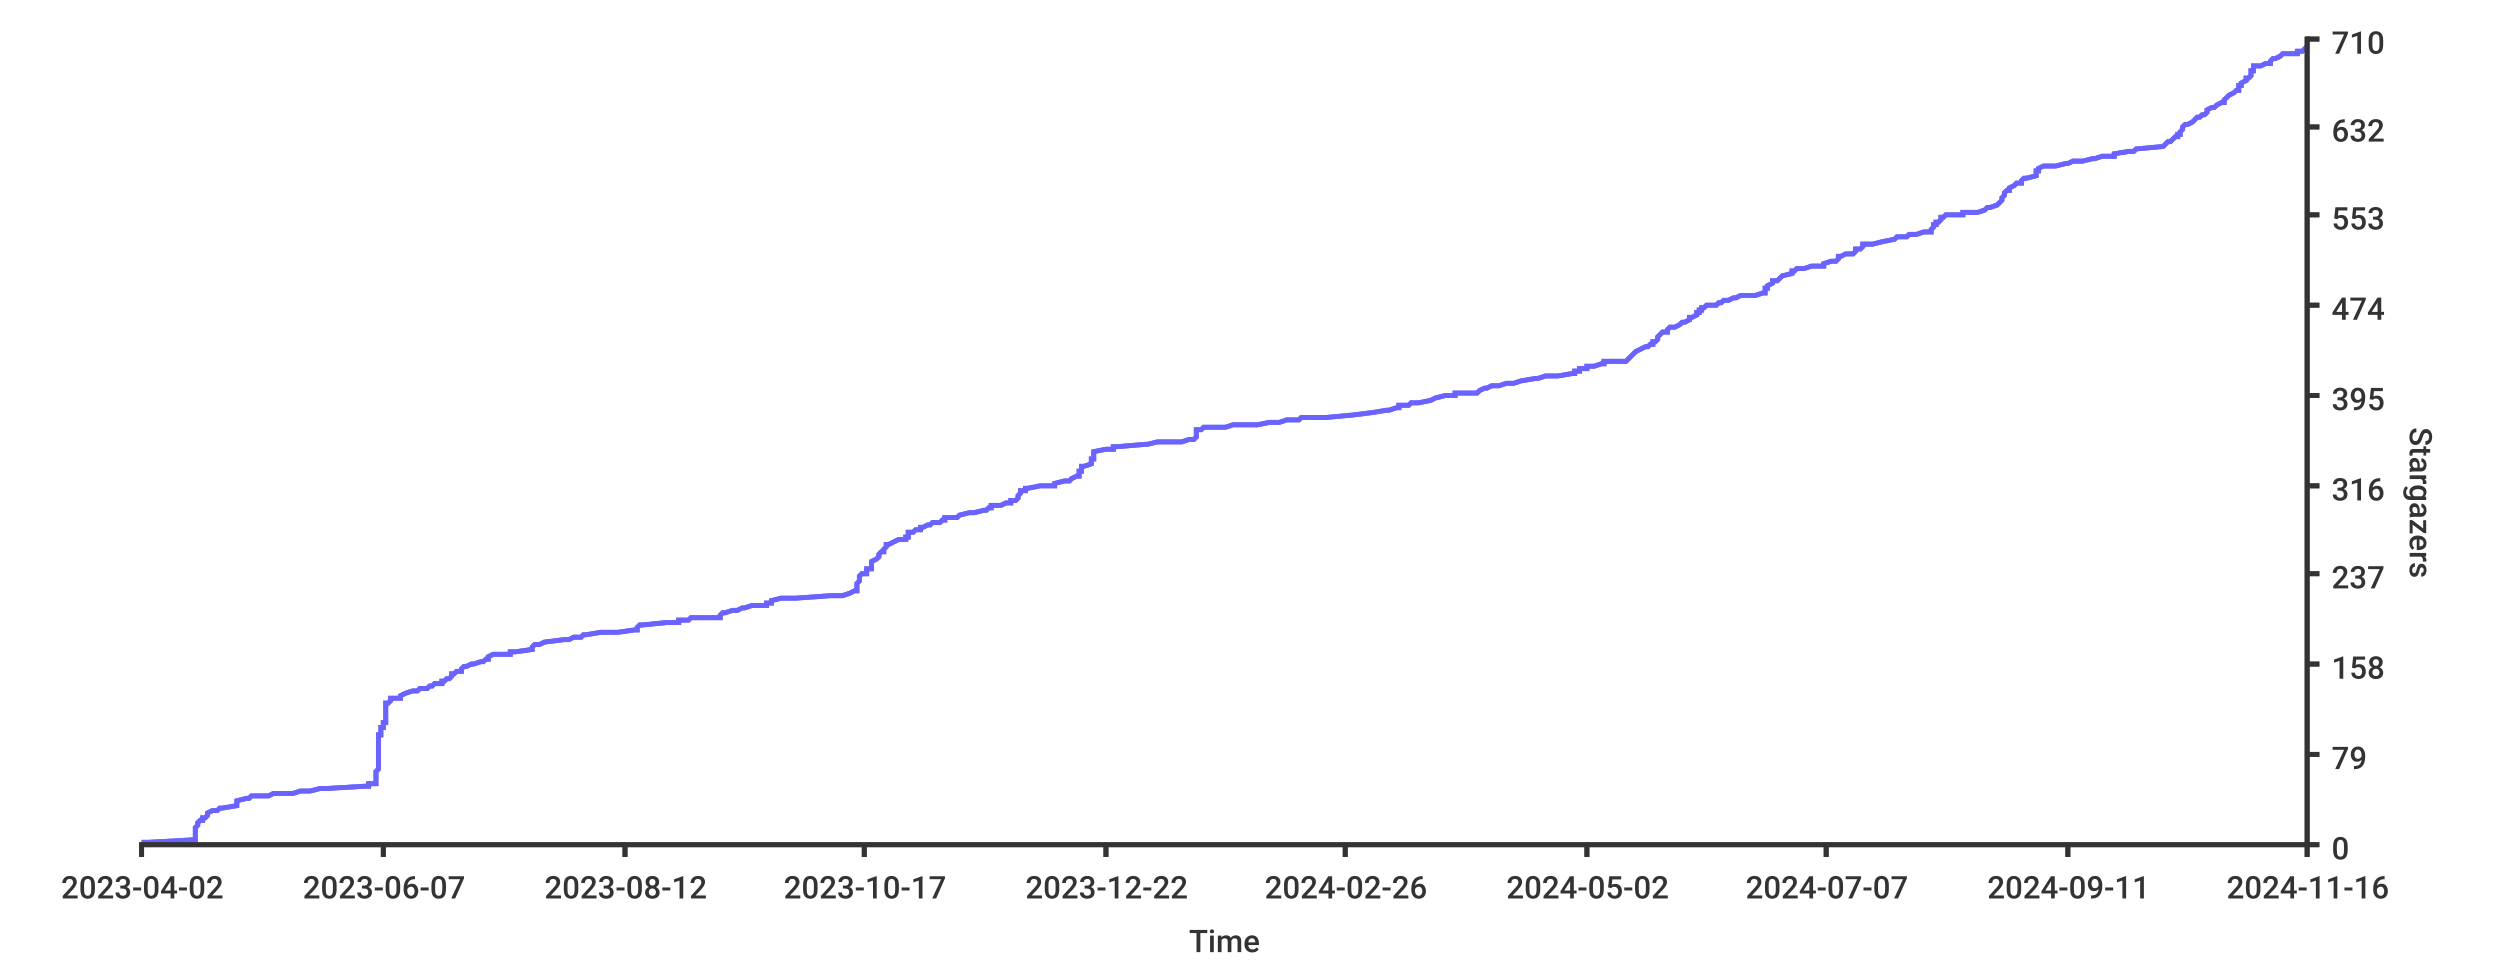
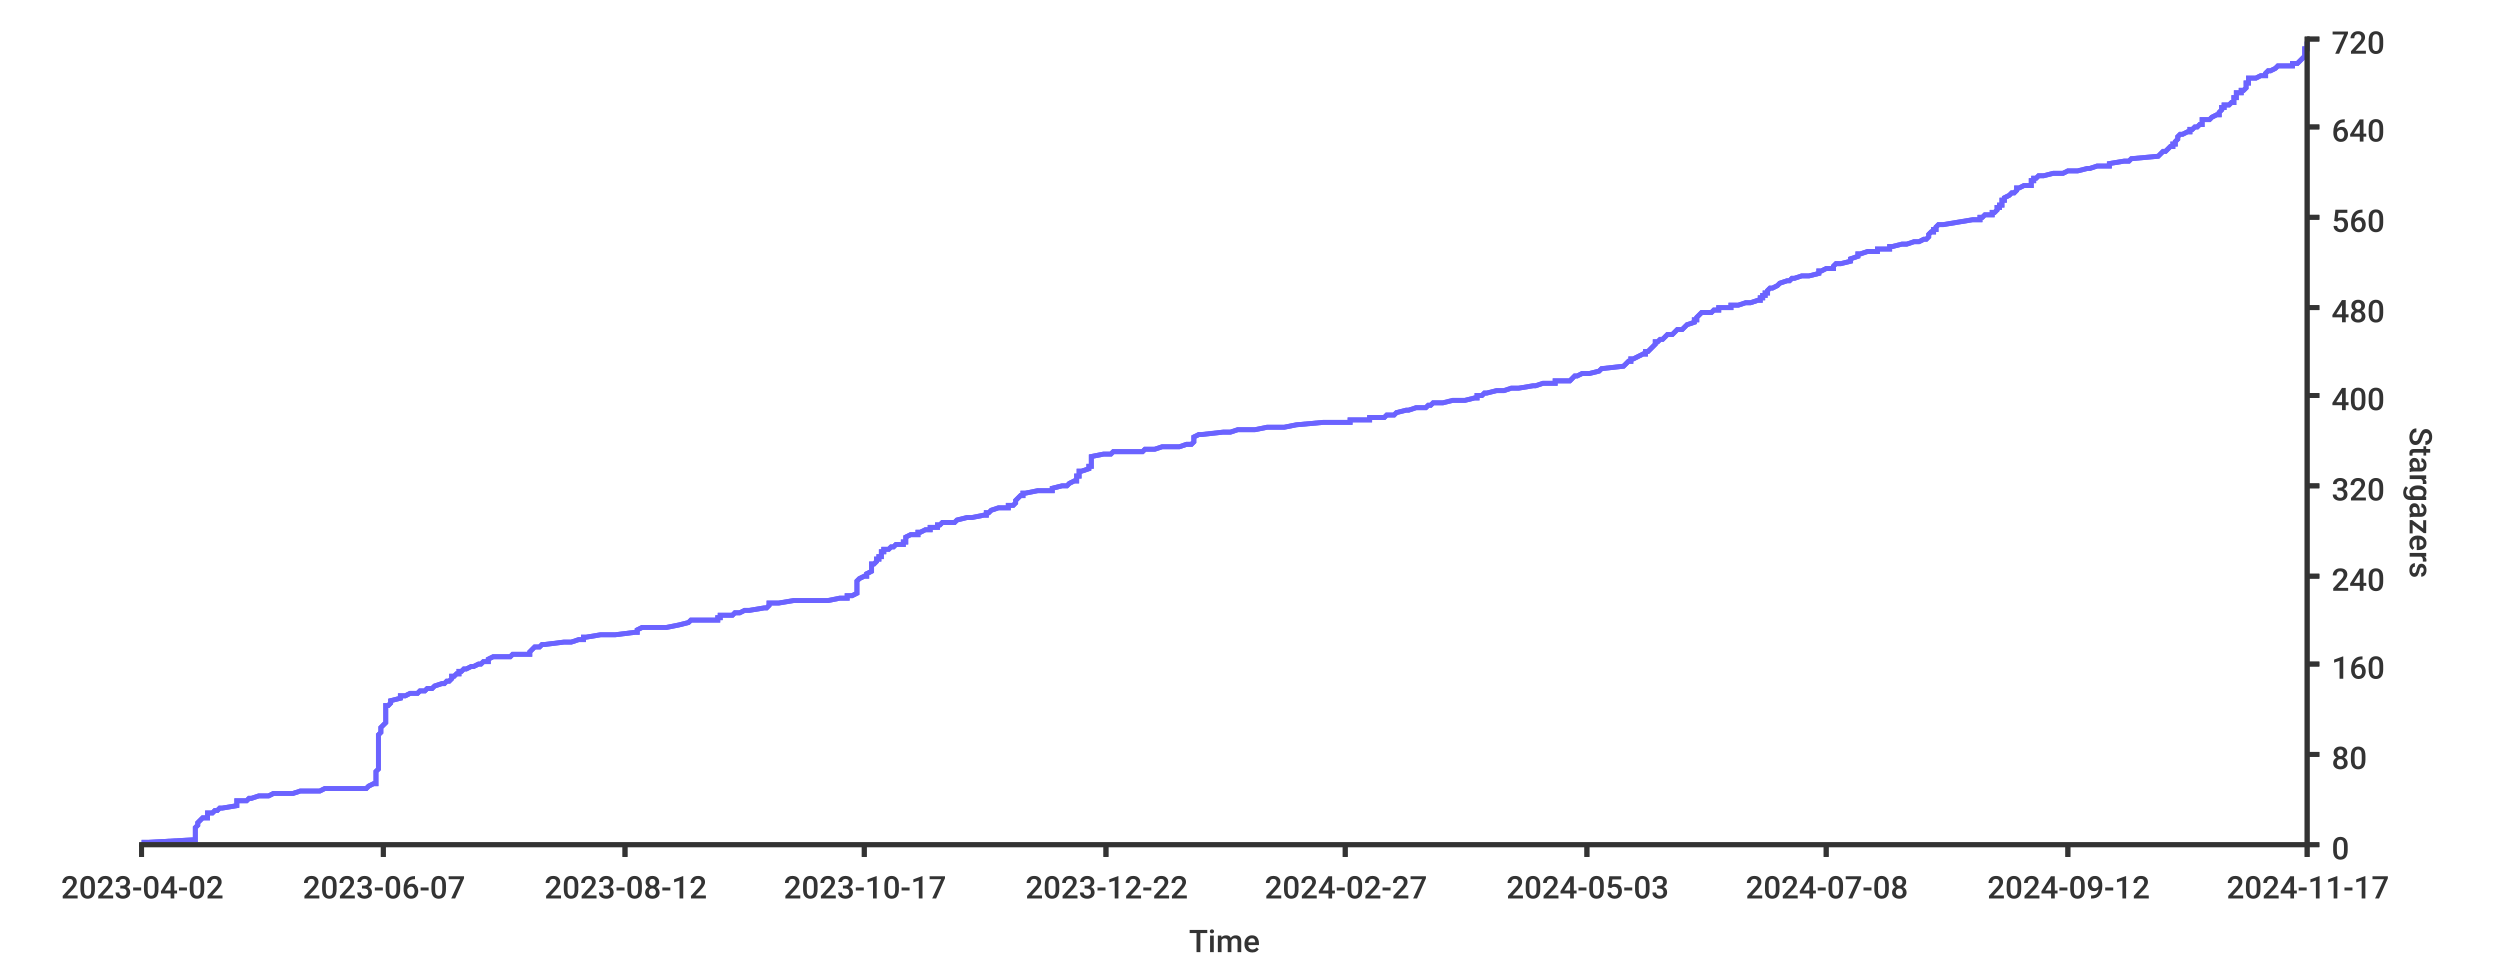
<svg xmlns="http://www.w3.org/2000/svg" width="1024px" height="400px">
  <style type="text/css">
path { fill: none; stroke: rgb(51,51,51); }
path.series { stroke: #6b63ff; }
rect.background { fill: rgb(255,255,255); stroke: none; }

text {
	stroke-width: 0;
	stroke: none;
	fill: rgba(51,51,51,1.0);
	font-size: 12.8px;
	font-family: 'Roboto Medium', sans-serif;
}
</style>
  <rect x="0" y="0" width="1024px" height="400px" class="background" rx="8" />
-   <rect x="0" y="0" width="1024px" height="400px" class="background" rx="8" />
-   <path stroke-width="2" class="series" d="M 58 345 L 61 345 L 79 344 L 80 344 L 80 343 L 80 343 L 80 342 L 80 342 L 80 341 L 80 341 L 80 340 L 80 340 L 80 339 L 80 339 L 80 339 L 81 338 L 81 338 L 81 337 L 81 337 L 82 336 L 83 336 L 83 335 L 84 335 L 85 334 L 85 334 L 85 333 L 85 333 L 87 332 L 89 332 L 89 332 L 90 331 L 91 331 L 97 330 L 97 330 L 97 329 L 97 329 L 97 328 L 97 328 L 101 327 L 102 327 L 103 326 L 106 326 L 110 326 L 112 325 L 120 325 L 123 324 L 127 324 L 131 323 L 133 323 L 150 322 L 151 322 L 151 321 L 154 321 L 154 320 L 154 320 L 154 319 L 154 319 L 154 319 L 154 318 L 154 318 L 154 317 L 154 317 L 154 316 L 154 316 L 155 315 L 155 315 L 155 314 L 155 314 L 155 313 L 155 313 L 155 313 L 155 312 L 155 312 L 155 311 L 155 311 L 155 310 L 155 310 L 155 309 L 155 309 L 155 308 L 155 308 L 155 307 L 155 307 L 155 306 L 155 306 L 155 306 L 155 305 L 155 305 L 155 304 L 155 304 L 155 303 L 155 303 L 155 302 L 155 302 L 155 301 L 156 301 L 156 300 L 156 300 L 156 299 L 156 299 L 156 299 L 156 298 L 157 298 L 157 297 L 157 297 L 157 296 L 158 296 L 158 295 L 158 295 L 158 294 L 158 294 L 158 293 L 158 293 L 158 293 L 158 292 L 158 292 L 158 291 L 158 291 L 158 290 L 158 290 L 158 289 L 158 289 L 158 288 L 159 288 L 160 287 L 160 287 L 160 286 L 160 286 L 164 286 L 164 285 L 164 285 L 166 284 L 166 284 L 169 283 L 171 283 L 172 282 L 175 282 L 176 281 L 177 281 L 178 280 L 178 280 L 181 280 L 181 279 L 182 279 L 183 278 L 184 278 L 185 277 L 185 277 L 185 276 L 186 276 L 187 275 L 189 275 L 189 274 L 189 274 L 190 273 L 190 273 L 191 273 L 193 272 L 194 272 L 197 271 L 198 271 L 199 270 L 200 270 L 200 269 L 200 269 L 202 268 L 209 268 L 209 267 L 211 267 L 218 266 L 218 266 L 218 266 L 218 265 L 218 265 L 219 264 L 221 264 L 223 263 L 223 263 L 231 262 L 233 262 L 235 261 L 238 261 L 239 260 L 239 260 L 240 260 L 246 259 L 253 259 L 260 258 L 261 258 L 261 257 L 261 257 L 262 256 L 263 256 L 273 255 L 278 255 L 278 254 L 282 254 L 283 253 L 283 253 L 295 253 L 295 252 L 295 252 L 296 251 L 297 251 L 300 250 L 302 250 L 304 249 L 305 249 L 308 248 L 314 248 L 314 247 L 315 247 L 316 247 L 316 246 L 316 246 L 320 245 L 326 245 L 340 244 L 345 244 L 348 243 L 348 243 L 350 242 L 351 242 L 351 241 L 351 241 L 351 240 L 351 240 L 351 240 L 351 239 L 351 239 L 352 238 L 352 238 L 352 237 L 352 237 L 352 236 L 352 236 L 353 235 L 355 235 L 355 234 L 355 234 L 355 233 L 356 233 L 357 233 L 357 232 L 357 232 L 357 231 L 357 231 L 357 230 L 357 230 L 359 229 L 359 229 L 360 228 L 360 228 L 360 227 L 360 227 L 360 227 L 361 226 L 362 226 L 362 225 L 362 225 L 363 224 L 363 224 L 363 223 L 364 223 L 366 222 L 366 222 L 368 221 L 371 221 L 371 220 L 372 220 L 372 220 L 372 219 L 372 219 L 372 218 L 374 218 L 375 217 L 377 217 L 377 216 L 378 216 L 380 215 L 381 215 L 382 214 L 384 214 L 385 214 L 386 213 L 387 213 L 387 212 L 392 212 L 393 211 L 393 211 L 397 210 L 399 210 L 403 209 L 404 209 L 405 208 L 406 208 L 406 207 L 407 207 L 410 207 L 412 206 L 414 206 L 414 205 L 416 205 L 417 204 L 417 204 L 417 203 L 417 203 L 418 202 L 418 202 L 418 201 L 420 201 L 420 200 L 420 200 L 421 200 L 426 199 L 432 199 L 432 198 L 432 198 L 436 197 L 438 197 L 439 196 L 439 196 L 441 195 L 442 195 L 442 194 L 442 194 L 442 194 L 442 193 L 443 193 L 443 192 L 443 192 L 443 191 L 444 191 L 447 190 L 447 190 L 447 189 L 447 189 L 447 188 L 448 188 L 448 187 L 448 187 L 448 187 L 448 186 L 448 186 L 448 185 L 448 185 L 453 184 L 456 184 L 456 183 L 457 183 L 469 182 L 470 182 L 474 181 L 477 181 L 484 181 L 487 180 L 489 180 L 490 179 L 490 179 L 490 178 L 490 178 L 490 177 L 490 177 L 490 176 L 492 176 L 493 175 L 502 175 L 505 174 L 508 174 L 515 174 L 520 173 L 524 173 L 527 172 L 532 172 L 533 171 L 543 171 L 554 170 L 554 170 L 562 169 L 562 169 L 568 168 L 569 168 L 572 167 L 572 167 L 573 167 L 573 166 L 577 166 L 578 165 L 581 165 L 586 164 L 586 164 L 588 163 L 588 163 L 592 162 L 596 162 L 596 161 L 601 161 L 605 161 L 606 160 L 606 160 L 608 159 L 609 159 L 611 158 L 614 158 L 617 157 L 620 157 L 623 156 L 623 156 L 629 155 L 630 155 L 633 154 L 638 154 L 638 154 L 644 153 L 645 153 L 645 152 L 647 152 L 647 151 L 650 151 L 650 150 L 653 150 L 656 149 L 657 149 L 657 148 L 658 148 L 666 148 L 667 147 L 667 147 L 668 146 L 668 146 L 669 145 L 669 145 L 670 144 L 670 144 L 672 143 L 672 143 L 674 142 L 675 142 L 676 141 L 676 141 L 677 141 L 677 140 L 678 140 L 679 139 L 679 139 L 679 138 L 679 138 L 680 137 L 680 137 L 681 136 L 683 136 L 683 135 L 683 135 L 684 134 L 685 134 L 686 134 L 688 133 L 688 133 L 689 132 L 690 132 L 692 131 L 692 131 L 692 130 L 693 130 L 695 129 L 695 129 L 695 128 L 696 128 L 696 128 L 696 127 L 697 127 L 697 126 L 698 126 L 699 125 L 703 125 L 704 124 L 705 124 L 706 123 L 708 123 L 710 122 L 711 122 L 713 121 L 716 121 L 719 121 L 722 120 L 723 120 L 723 119 L 723 119 L 723 118 L 724 118 L 724 117 L 724 117 L 726 116 L 726 116 L 726 115 L 726 115 L 728 115 L 729 114 L 729 114 L 730 113 L 730 113 L 734 112 L 734 112 L 734 111 L 735 111 L 736 110 L 739 110 L 742 109 L 747 109 L 747 108 L 747 108 L 747 108 L 750 107 L 752 107 L 753 106 L 753 106 L 753 105 L 754 105 L 756 104 L 759 104 L 760 103 L 760 103 L 760 102 L 762 102 L 763 101 L 763 101 L 763 101 L 763 100 L 767 100 L 771 99 L 771 99 L 776 98 L 776 98 L 777 97 L 781 97 L 782 96 L 785 96 L 788 95 L 789 95 L 791 95 L 791 94 L 791 94 L 792 93 L 792 93 L 792 92 L 793 92 L 793 91 L 794 91 L 795 90 L 795 90 L 795 89 L 796 89 L 797 88 L 798 88 L 804 88 L 804 87 L 810 87 L 813 86 L 813 86 L 814 85 L 815 85 L 818 84 L 818 84 L 819 83 L 819 83 L 820 82 L 820 82 L 820 82 L 820 81 L 820 81 L 821 80 L 821 80 L 821 79 L 821 79 L 822 78 L 823 78 L 823 77 L 823 77 L 825 76 L 825 76 L 826 75 L 827 75 L 828 75 L 828 74 L 828 74 L 829 73 L 830 73 L 834 72 L 834 72 L 834 71 L 834 71 L 834 70 L 835 70 L 835 69 L 835 69 L 837 68 L 839 68 L 842 68 L 846 67 L 847 67 L 849 66 L 853 66 L 857 65 L 858 65 L 861 64 L 866 64 L 866 63 L 866 63 L 872 62 L 874 62 L 874 62 L 875 61 L 875 61 L 886 60 L 886 60 L 887 59 L 887 59 L 888 58 L 889 58 L 890 57 L 890 57 L 891 56 L 892 56 L 892 55 L 892 55 L 893 55 L 893 54 L 893 54 L 894 53 L 894 53 L 894 52 L 894 52 L 895 51 L 896 51 L 898 50 L 898 50 L 899 49 L 899 49 L 899 49 L 900 48 L 901 48 L 902 47 L 903 47 L 904 46 L 904 46 L 904 45 L 904 45 L 906 44 L 907 44 L 908 43 L 908 43 L 910 42 L 911 42 L 911 42 L 911 41 L 911 41 L 912 40 L 912 40 L 913 39 L 913 39 L 915 38 L 915 38 L 916 37 L 917 37 L 917 36 L 917 36 L 917 35 L 918 35 L 918 35 L 918 34 L 918 34 L 920 33 L 920 33 L 920 32 L 921 32 L 922 31 L 922 31 L 922 30 L 922 30 L 922 29 L 923 29 L 923 29 L 923 28 L 923 28 L 923 27 L 926 27 L 928 26 L 930 26 L 930 25 L 930 25 L 931 24 L 932 24 L 934 23 L 934 23 L 935 22 L 938 22 L 941 22 L 941 21 L 943 21 L 944 20 L 944 20 L 945 19 L 945 19" />
-   <path stroke-width="2" class="series" d="M 58 345 L 61 345 L 79 344 L 80 344 L 80 343 L 80 343 L 80 342 L 80 342 L 80 341 L 80 341 L 80 340 L 80 340 L 80 339 L 80 339 L 80 339 L 81 338 L 81 338 L 81 337 L 81 337 L 82 336 L 83 336 L 83 335 L 84 335 L 85 334 L 85 334 L 85 333 L 85 333 L 87 332 L 89 332 L 89 332 L 90 331 L 91 331 L 97 330 L 97 330 L 97 329 L 97 329 L 97 328 L 97 328 L 101 327 L 102 327 L 103 326 L 106 326 L 110 326 L 112 325 L 120 325 L 123 324 L 127 324 L 131 323 L 133 323 L 150 322 L 151 322 L 151 321 L 154 321 L 154 320 L 154 320 L 154 319 L 154 319 L 154 319 L 154 318 L 154 318 L 154 317 L 154 317 L 154 316 L 154 316 L 155 315 L 155 315 L 155 314 L 155 314 L 155 313 L 155 313 L 155 313 L 155 312 L 155 312 L 155 311 L 155 311 L 155 310 L 155 310 L 155 309 L 155 309 L 155 308 L 155 308 L 155 307 L 155 307 L 155 306 L 155 306 L 155 306 L 155 305 L 155 305 L 155 304 L 155 304 L 155 303 L 155 303 L 155 302 L 155 302 L 155 301 L 156 301 L 156 300 L 156 300 L 156 299 L 156 299 L 156 299 L 156 298 L 157 298 L 157 297 L 157 297 L 157 296 L 158 296 L 158 295 L 158 295 L 158 294 L 158 294 L 158 293 L 158 293 L 158 293 L 158 292 L 158 292 L 158 291 L 158 291 L 158 290 L 158 290 L 158 289 L 158 289 L 158 288 L 159 288 L 160 287 L 160 287 L 160 286 L 160 286 L 164 286 L 164 285 L 164 285 L 166 284 L 166 284 L 169 283 L 171 283 L 172 282 L 175 282 L 176 281 L 177 281 L 178 280 L 178 280 L 181 280 L 181 279 L 182 279 L 183 278 L 184 278 L 185 277 L 185 277 L 185 276 L 186 276 L 187 275 L 189 275 L 189 274 L 189 274 L 190 273 L 190 273 L 191 273 L 193 272 L 194 272 L 197 271 L 198 271 L 199 270 L 200 270 L 200 269 L 200 269 L 202 268 L 209 268 L 209 267 L 211 267 L 218 266 L 218 266 L 218 266 L 218 265 L 218 265 L 219 264 L 221 264 L 223 263 L 223 263 L 231 262 L 233 262 L 235 261 L 238 261 L 239 260 L 239 260 L 240 260 L 246 259 L 253 259 L 260 258 L 261 258 L 261 257 L 261 257 L 262 256 L 263 256 L 273 255 L 278 255 L 278 254 L 282 254 L 283 253 L 283 253 L 295 253 L 295 252 L 295 252 L 296 251 L 297 251 L 300 250 L 302 250 L 304 249 L 305 249 L 308 248 L 314 248 L 314 247 L 315 247 L 316 247 L 316 246 L 316 246 L 320 245 L 326 245 L 340 244 L 345 244 L 348 243 L 348 243 L 350 242 L 351 242 L 351 241 L 351 241 L 351 240 L 351 240 L 351 240 L 351 239 L 351 239 L 352 238 L 352 238 L 352 237 L 352 237 L 352 236 L 352 236 L 353 235 L 355 235 L 355 234 L 355 234 L 355 233 L 356 233 L 357 233 L 357 232 L 357 232 L 357 231 L 357 231 L 357 230 L 357 230 L 359 229 L 359 229 L 360 228 L 360 228 L 360 227 L 360 227 L 360 227 L 361 226 L 362 226 L 362 225 L 362 225 L 363 224 L 363 224 L 363 223 L 364 223 L 366 222 L 366 222 L 368 221 L 371 221 L 371 220 L 372 220 L 372 220 L 372 219 L 372 219 L 372 218 L 374 218 L 375 217 L 377 217 L 377 216 L 378 216 L 380 215 L 381 215 L 382 214 L 384 214 L 385 214 L 386 213 L 387 213 L 387 212 L 392 212 L 393 211 L 393 211 L 397 210 L 399 210 L 403 209 L 404 209 L 405 208 L 406 208 L 406 207 L 407 207 L 410 207 L 412 206 L 414 206 L 414 205 L 416 205 L 417 204 L 417 204 L 417 203 L 417 203 L 418 202 L 418 202 L 418 201 L 420 201 L 420 200 L 420 200 L 421 200 L 426 199 L 432 199 L 432 198 L 432 198 L 436 197 L 438 197 L 439 196 L 439 196 L 441 195 L 442 195 L 442 194 L 442 194 L 442 194 L 442 193 L 443 193 L 443 192 L 443 192 L 443 191 L 444 191 L 447 190 L 447 190 L 447 189 L 447 189 L 447 188 L 448 188 L 448 187 L 448 187 L 448 187 L 448 186 L 448 186 L 448 185 L 448 185 L 453 184 L 456 184 L 456 183 L 457 183 L 469 182 L 470 182 L 474 181 L 477 181 L 484 181 L 487 180 L 489 180 L 490 179 L 490 179 L 490 178 L 490 178 L 490 177 L 490 177 L 490 176 L 492 176 L 493 175 L 502 175 L 505 174 L 508 174 L 515 174 L 520 173 L 524 173 L 527 172 L 532 172 L 533 171 L 543 171 L 554 170 L 554 170 L 562 169 L 562 169 L 568 168 L 569 168 L 572 167 L 572 167 L 573 167 L 573 166 L 577 166 L 578 165 L 581 165 L 586 164 L 586 164 L 588 163 L 588 163 L 592 162 L 596 162 L 596 161 L 601 161 L 605 161 L 606 160 L 606 160 L 608 159 L 609 159 L 611 158 L 614 158 L 617 157 L 620 157 L 623 156 L 623 156 L 629 155 L 630 155 L 633 154 L 638 154 L 638 154 L 644 153 L 645 153 L 645 152 L 647 152 L 647 151 L 650 151 L 650 150 L 653 150 L 656 149 L 657 149 L 657 148 L 658 148 L 666 148 L 667 147 L 667 147 L 668 146 L 668 146 L 669 145 L 669 145 L 670 144 L 670 144 L 672 143 L 672 143 L 674 142 L 675 142 L 676 141 L 676 141 L 677 141 L 677 140 L 678 140 L 679 139 L 679 139 L 679 138 L 679 138 L 680 137 L 680 137 L 681 136 L 683 136 L 683 135 L 683 135 L 684 134 L 685 134 L 686 134 L 688 133 L 688 133 L 689 132 L 690 132 L 692 131 L 692 131 L 692 130 L 693 130 L 695 129 L 695 129 L 695 128 L 696 128 L 696 128 L 696 127 L 697 127 L 697 126 L 698 126 L 699 125 L 703 125 L 704 124 L 705 124 L 706 123 L 708 123 L 710 122 L 711 122 L 713 121 L 716 121 L 719 121 L 722 120 L 723 120 L 723 119 L 723 119 L 723 118 L 724 118 L 724 117 L 724 117 L 726 116 L 726 116 L 726 115 L 726 115 L 728 115 L 729 114 L 729 114 L 730 113 L 730 113 L 734 112 L 734 112 L 734 111 L 735 111 L 736 110 L 739 110 L 742 109 L 747 109 L 747 108 L 747 108 L 747 108 L 750 107 L 752 107 L 753 106 L 753 106 L 753 105 L 754 105 L 756 104 L 759 104 L 760 103 L 760 103 L 760 102 L 762 102 L 763 101 L 763 101 L 763 101 L 763 100 L 767 100 L 771 99 L 771 99 L 776 98 L 776 98 L 777 97 L 781 97 L 782 96 L 785 96 L 788 95 L 789 95 L 791 95 L 791 94 L 791 94 L 792 93 L 792 93 L 792 92 L 793 92 L 793 91 L 794 91 L 795 90 L 795 90 L 795 89 L 796 89 L 797 88 L 798 88 L 804 88 L 804 87 L 810 87 L 813 86 L 813 86 L 814 85 L 815 85 L 818 84 L 818 84 L 819 83 L 819 83 L 820 82 L 820 82 L 820 82 L 820 81 L 820 81 L 821 80 L 821 80 L 821 79 L 821 79 L 822 78 L 823 78 L 823 77 L 823 77 L 825 76 L 825 76 L 826 75 L 827 75 L 828 75 L 828 74 L 828 74 L 829 73 L 830 73 L 834 72 L 834 72 L 834 71 L 834 71 L 834 70 L 835 70 L 835 69 L 835 69 L 837 68 L 839 68 L 842 68 L 846 67 L 847 67 L 849 66 L 853 66 L 857 65 L 858 65 L 861 64 L 866 64 L 866 63 L 866 63 L 872 62 L 874 62 L 874 62 L 875 61 L 875 61 L 886 60 L 886 60 L 887 59 L 887 59 L 888 58 L 889 58 L 890 57 L 890 57 L 891 56 L 892 56 L 892 55 L 892 55 L 893 55 L 893 54 L 893 54 L 894 53 L 894 53 L 894 52 L 894 52 L 895 51 L 896 51 L 898 50 L 898 50 L 899 49 L 899 49 L 899 49 L 900 48 L 901 48 L 902 47 L 903 47 L 904 46 L 904 46 L 904 45 L 904 45 L 906 44 L 907 44 L 908 43 L 908 43 L 910 42 L 911 42 L 911 42 L 911 41 L 911 41 L 912 40 L 912 40 L 913 39 L 913 39 L 915 38 L 915 38 L 916 37 L 917 37 L 917 36 L 917 36 L 917 35 L 918 35 L 918 35 L 918 34 L 918 34 L 920 33 L 920 33 L 920 32 L 921 32 L 922 31 L 922 31 L 922 30 L 922 30 L 922 29 L 923 29 L 923 29 L 923 28 L 923 28 L 923 27 L 926 27 L 928 26 L 930 26 L 930 25 L 930 25 L 931 24 L 932 24 L 934 23 L 934 23 L 935 22 L 938 22 L 941 22 L 941 21 L 943 21 L 944 20 L 944 20 L 945 19 L 945 19" />
+   <rect height="400px" class="background" rx="8" x="0" y="0" width="1024px" />
+   <path d="M 58 345 L 61 345 L 79 344 L 80 344 L 80 343 L 80 343 L 80 342 L 80 342 L 80 341 L 80 341 L 80 340 L 80 340 L 80 340 L 80 339 L 80 339 L 81 338 L 81 338 L 81 337 L 81 337 L 82 336 L 82 336 L 83 335 L 84 335 L 85 335 L 85 334 L 85 334 L 85 333 L 87 333 L 88 332 L 89 332 L 90 331 L 91 331 L 97 330 L 97 330 L 97 329 L 97 329 L 97 329 L 97 328 L 101 328 L 102 327 L 103 327 L 106 326 L 110 326 L 112 325 L 120 325 L 123 324 L 127 324 L 131 324 L 133 323 L 150 323 L 151 322 L 151 322 L 153 321 L 154 321 L 154 320 L 154 320 L 154 319 L 154 319 L 154 318 L 154 318 L 154 318 L 154 317 L 154 317 L 154 316 L 154 316 L 155 315 L 155 315 L 155 314 L 155 314 L 155 313 L 155 313 L 155 313 L 155 312 L 155 312 L 155 311 L 155 311 L 155 310 L 155 310 L 155 309 L 155 309 L 155 308 L 155 308 L 155 307 L 155 307 L 155 307 L 155 306 L 155 306 L 155 305 L 155 305 L 155 304 L 155 304 L 155 303 L 155 303 L 155 302 L 155 302 L 155 302 L 155 301 L 155 301 L 156 300 L 156 300 L 156 299 L 156 299 L 156 298 L 156 298 L 157 297 L 157 297 L 158 296 L 158 296 L 158 296 L 158 295 L 158 295 L 158 294 L 158 294 L 158 293 L 158 293 L 158 292 L 158 292 L 158 291 L 158 291 L 158 291 L 158 290 L 158 290 L 158 289 L 159 289 L 160 288 L 160 288 L 160 287 L 160 287 L 164 286 L 164 286 L 164 285 L 166 285 L 166 285 L 168 284 L 171 284 L 172 283 L 174 283 L 175 282 L 177 282 L 178 281 L 178 281 L 181 280 L 181 280 L 182 280 L 183 279 L 184 279 L 185 278 L 185 278 L 185 277 L 186 277 L 187 276 L 188 276 L 188 275 L 189 275 L 190 274 L 190 274 L 191 274 L 193 273 L 194 273 L 196 272 L 197 272 L 198 271 L 200 271 L 200 270 L 200 270 L 202 269 L 209 269 L 209 269 L 210 268 L 217 268 L 217 267 L 217 267 L 218 266 L 218 266 L 219 265 L 221 265 L 222 264 L 223 264 L 231 263 L 233 263 L 234 263 L 237 262 L 239 262 L 239 261 L 240 261 L 246 260 L 252 260 L 260 259 L 261 259 L 261 258 L 261 258 L 261 258 L 263 257 L 273 257 L 278 256 L 278 256 L 282 255 L 282 255 L 283 254 L 294 254 L 294 253 L 295 253 L 295 252 L 297 252 L 300 252 L 301 251 L 303 251 L 305 250 L 307 250 L 313 249 L 314 249 L 315 248 L 315 248 L 315 247 L 316 247 L 319 247 L 325 246 L 339 246 L 344 245 L 347 245 L 347 244 L 349 244 L 351 243 L 351 243 L 351 242 L 351 242 L 351 241 L 351 241 L 351 241 L 351 240 L 351 240 L 351 239 L 351 239 L 351 238 L 351 238 L 352 237 L 352 237 L 354 236 L 355 236 L 355 236 L 355 235 L 355 235 L 357 234 L 357 234 L 357 233 L 357 233 L 357 232 L 357 232 L 357 231 L 358 231 L 359 230 L 359 230 L 359 230 L 359 229 L 360 229 L 360 228 L 361 228 L 361 227 L 361 227 L 361 226 L 362 226 L 362 225 L 363 225 L 364 225 L 365 224 L 366 224 L 367 223 L 370 223 L 370 222 L 371 222 L 371 221 L 371 221 L 371 220 L 371 220 L 373 219 L 374 219 L 376 219 L 376 218 L 377 218 L 379 217 L 381 217 L 381 216 L 384 216 L 384 215 L 385 215 L 386 214 L 386 214 L 391 214 L 392 213 L 392 213 L 396 212 L 398 212 L 403 211 L 404 211 L 404 210 L 405 210 L 406 209 L 406 209 L 409 208 L 411 208 L 413 208 L 413 207 L 415 207 L 416 206 L 416 206 L 416 205 L 416 205 L 417 204 L 417 204 L 418 203 L 419 203 L 419 203 L 419 202 L 420 202 L 425 201 L 431 201 L 431 200 L 431 200 L 435 199 L 437 199 L 438 198 L 438 198 L 440 197 L 441 197 L 441 197 L 441 196 L 441 196 L 441 195 L 442 195 L 442 194 L 442 194 L 442 193 L 443 193 L 446 192 L 446 192 L 446 192 L 446 191 L 447 191 L 447 190 L 447 190 L 447 189 L 447 189 L 447 188 L 447 188 L 447 187 L 447 187 L 452 186 L 455 186 L 455 186 L 456 185 L 468 185 L 469 184 L 473 184 L 476 183 L 483 183 L 486 182 L 488 182 L 489 181 L 489 181 L 489 181 L 489 180 L 489 180 L 489 179 L 489 179 L 491 178 L 492 178 L 501 177 L 504 177 L 507 176 L 514 176 L 519 175 L 523 175 L 526 175 L 531 174 L 531 174 L 542 173 L 553 173 L 553 172 L 561 172 L 561 171 L 567 171 L 568 170 L 571 170 L 571 170 L 572 169 L 572 169 L 576 168 L 577 168 L 580 167 L 584 167 L 585 166 L 586 166 L 587 165 L 591 165 L 595 164 L 595 164 L 600 164 L 604 163 L 605 163 L 605 162 L 607 162 L 608 161 L 609 161 L 613 160 L 616 160 L 619 159 L 622 159 L 622 159 L 628 158 L 629 158 L 632 157 L 637 157 L 637 156 L 643 156 L 644 155 L 644 155 L 645 154 L 646 154 L 648 153 L 649 153 L 651 153 L 655 152 L 655 152 L 656 151 L 656 151 L 665 150 L 665 150 L 666 149 L 666 149 L 667 148 L 668 148 L 668 148 L 668 147 L 669 147 L 671 146 L 671 146 L 673 145 L 674 145 L 674 144 L 675 144 L 676 143 L 676 143 L 677 142 L 677 142 L 677 142 L 678 141 L 678 141 L 678 140 L 679 140 L 680 139 L 681 139 L 682 138 L 682 138 L 683 137 L 683 137 L 685 137 L 686 136 L 686 136 L 687 135 L 689 135 L 690 134 L 690 134 L 691 133 L 691 133 L 694 132 L 694 132 L 694 131 L 694 131 L 695 131 L 695 130 L 695 130 L 696 129 L 696 129 L 697 128 L 701 128 L 702 127 L 704 127 L 704 126 L 707 126 L 709 126 L 709 125 L 712 125 L 715 124 L 717 124 L 720 123 L 721 123 L 721 122 L 722 122 L 722 121 L 723 121 L 723 120 L 723 120 L 724 120 L 724 119 L 724 119 L 725 118 L 726 118 L 728 117 L 728 117 L 729 116 L 729 116 L 732 115 L 732 115 L 733 115 L 734 114 L 735 114 L 738 113 L 741 113 L 745 112 L 745 112 L 745 111 L 746 111 L 748 110 L 751 110 L 751 109 L 751 109 L 751 109 L 752 108 L 754 108 L 758 107 L 758 107 L 758 106 L 758 106 L 761 105 L 761 105 L 761 104 L 761 104 L 762 104 L 765 103 L 769 103 L 769 102 L 774 102 L 774 101 L 775 101 L 779 100 L 781 100 L 784 99 L 786 99 L 788 98 L 789 98 L 789 98 L 790 97 L 790 97 L 790 96 L 790 96 L 791 95 L 792 95 L 792 94 L 793 94 L 793 93 L 793 93 L 794 92 L 796 92 L 796 92 L 802 91 L 802 91 L 808 90 L 811 90 L 811 89 L 812 89 L 813 88 L 816 88 L 816 87 L 817 87 L 817 87 L 818 86 L 818 86 L 818 85 L 819 85 L 819 84 L 820 84 L 820 83 L 820 83 L 820 82 L 820 82 L 821 82 L 821 81 L 821 81 L 823 80 L 823 80 L 824 79 L 825 79 L 826 78 L 826 78 L 826 77 L 827 77 L 829 76 L 832 76 L 832 76 L 832 75 L 832 75 L 832 74 L 833 74 L 833 73 L 834 73 L 835 72 L 837 72 L 841 71 L 844 71 L 845 71 L 847 70 L 851 70 L 855 69 L 856 69 L 859 68 L 864 68 L 864 67 L 864 67 L 870 66 L 872 66 L 873 65 L 873 65 L 873 65 L 884 64 L 884 64 L 885 63 L 885 63 L 886 62 L 887 62 L 888 61 L 888 61 L 889 60 L 890 60 L 890 60 L 890 59 L 891 59 L 891 58 L 891 58 L 892 57 L 892 57 L 892 56 L 892 56 L 893 55 L 894 55 L 896 54 L 897 54 L 897 54 L 897 53 L 898 53 L 899 52 L 900 52 L 901 51 L 902 51 L 902 50 L 902 50 L 902 49 L 904 49 L 905 49 L 906 48 L 906 48 L 908 47 L 909 47 L 909 46 L 909 46 L 910 45 L 910 45 L 910 44 L 911 44 L 911 43 L 913 43 L 913 43 L 914 42 L 915 42 L 915 41 L 915 41 L 915 40 L 916 40 L 916 39 L 916 39 L 916 38 L 918 38 L 918 38 L 918 37 L 919 37 L 920 36 L 920 36 L 920 35 L 920 35 L 920 34 L 921 34 L 921 33 L 921 33 L 921 32 L 921 32 L 924 32 L 926 31 L 928 31 L 928 30 L 928 30 L 929 29 L 930 29 L 932 28 L 932 28 L 933 27 L 936 27 L 939 27 L 939 26 L 941 26 L 942 25 L 942 25 L 943 24 L 943 24 L 944 23 L 944 23 L 944 22 L 944 22 L 944 21 L 944 21 L 944 21 L 944 20 L 945 20 L 945 19 L 945 19 L 945 18 L 945 18 L 945 17" stroke-width="2" class="series" />
+   <path stroke-width="2" class="series" d="M 58 345 L 61 345 L 79 344 L 80 344 L 80 343 L 80 343 L 80 342 L 80 342 L 80 341 L 80 341 L 80 340 L 80 340 L 80 340 L 80 339 L 80 339 L 81 338 L 81 338 L 81 337 L 81 337 L 82 336 L 82 336 L 83 335 L 84 335 L 85 335 L 85 334 L 85 334 L 85 333 L 87 333 L 88 332 L 89 332 L 90 331 L 91 331 L 97 330 L 97 330 L 97 329 L 97 329 L 97 329 L 97 328 L 101 328 L 102 327 L 103 327 L 106 326 L 110 326 L 112 325 L 120 325 L 123 324 L 127 324 L 131 324 L 133 323 L 150 323 L 151 322 L 151 322 L 153 321 L 154 321 L 154 320 L 154 320 L 154 319 L 154 319 L 154 318 L 154 318 L 154 318 L 154 317 L 154 317 L 154 316 L 154 316 L 155 315 L 155 315 L 155 314 L 155 314 L 155 313 L 155 313 L 155 313 L 155 312 L 155 312 L 155 311 L 155 311 L 155 310 L 155 310 L 155 309 L 155 309 L 155 308 L 155 308 L 155 307 L 155 307 L 155 307 L 155 306 L 155 306 L 155 305 L 155 305 L 155 304 L 155 304 L 155 303 L 155 303 L 155 302 L 155 302 L 155 302 L 155 301 L 155 301 L 156 300 L 156 300 L 156 299 L 156 299 L 156 298 L 156 298 L 157 297 L 157 297 L 158 296 L 158 296 L 158 296 L 158 295 L 158 295 L 158 294 L 158 294 L 158 293 L 158 293 L 158 292 L 158 292 L 158 291 L 158 291 L 158 291 L 158 290 L 158 290 L 158 289 L 159 289 L 160 288 L 160 288 L 160 287 L 160 287 L 164 286 L 164 286 L 164 285 L 166 285 L 166 285 L 168 284 L 171 284 L 172 283 L 174 283 L 175 282 L 177 282 L 178 281 L 178 281 L 181 280 L 181 280 L 182 280 L 183 279 L 184 279 L 185 278 L 185 278 L 185 277 L 186 277 L 187 276 L 188 276 L 188 275 L 189 275 L 190 274 L 190 274 L 191 274 L 193 273 L 194 273 L 196 272 L 197 272 L 198 271 L 200 271 L 200 270 L 200 270 L 202 269 L 209 269 L 209 269 L 210 268 L 217 268 L 217 267 L 217 267 L 218 266 L 218 266 L 219 265 L 221 265 L 222 264 L 223 264 L 231 263 L 233 263 L 234 263 L 237 262 L 239 262 L 239 261 L 240 261 L 246 260 L 252 260 L 260 259 L 261 259 L 261 258 L 261 258 L 261 258 L 263 257 L 273 257 L 278 256 L 278 256 L 282 255 L 282 255 L 283 254 L 294 254 L 294 253 L 295 253 L 295 252 L 297 252 L 300 252 L 301 251 L 303 251 L 305 250 L 307 250 L 313 249 L 314 249 L 315 248 L 315 248 L 315 247 L 316 247 L 319 247 L 325 246 L 339 246 L 344 245 L 347 245 L 347 244 L 349 244 L 351 243 L 351 243 L 351 242 L 351 242 L 351 241 L 351 241 L 351 241 L 351 240 L 351 240 L 351 239 L 351 239 L 351 238 L 351 238 L 352 237 L 352 237 L 354 236 L 355 236 L 355 236 L 355 235 L 355 235 L 357 234 L 357 234 L 357 233 L 357 233 L 357 232 L 357 232 L 357 231 L 358 231 L 359 230 L 359 230 L 359 230 L 359 229 L 360 229 L 360 228 L 361 228 L 361 227 L 361 227 L 361 226 L 362 226 L 362 225 L 363 225 L 364 225 L 365 224 L 366 224 L 367 223 L 370 223 L 370 222 L 371 222 L 371 221 L 371 221 L 371 220 L 371 220 L 373 219 L 374 219 L 376 219 L 376 218 L 377 218 L 379 217 L 381 217 L 381 216 L 384 216 L 384 215 L 385 215 L 386 214 L 386 214 L 391 214 L 392 213 L 392 213 L 396 212 L 398 212 L 403 211 L 404 211 L 404 210 L 405 210 L 406 209 L 406 209 L 409 208 L 411 208 L 413 208 L 413 207 L 415 207 L 416 206 L 416 206 L 416 205 L 416 205 L 417 204 L 417 204 L 418 203 L 419 203 L 419 203 L 419 202 L 420 202 L 425 201 L 431 201 L 431 200 L 431 200 L 435 199 L 437 199 L 438 198 L 438 198 L 440 197 L 441 197 L 441 197 L 441 196 L 441 196 L 441 195 L 442 195 L 442 194 L 442 194 L 442 193 L 443 193 L 446 192 L 446 192 L 446 192 L 446 191 L 447 191 L 447 190 L 447 190 L 447 189 L 447 189 L 447 188 L 447 188 L 447 187 L 447 187 L 452 186 L 455 186 L 455 186 L 456 185 L 468 185 L 469 184 L 473 184 L 476 183 L 483 183 L 486 182 L 488 182 L 489 181 L 489 181 L 489 181 L 489 180 L 489 180 L 489 179 L 489 179 L 491 178 L 492 178 L 501 177 L 504 177 L 507 176 L 514 176 L 519 175 L 523 175 L 526 175 L 531 174 L 531 174 L 542 173 L 553 173 L 553 172 L 561 172 L 561 171 L 567 171 L 568 170 L 571 170 L 571 170 L 572 169 L 572 169 L 576 168 L 577 168 L 580 167 L 584 167 L 585 166 L 586 166 L 587 165 L 591 165 L 595 164 L 595 164 L 600 164 L 604 163 L 605 163 L 605 162 L 607 162 L 608 161 L 609 161 L 613 160 L 616 160 L 619 159 L 622 159 L 622 159 L 628 158 L 629 158 L 632 157 L 637 157 L 637 156 L 643 156 L 644 155 L 644 155 L 645 154 L 646 154 L 648 153 L 649 153 L 651 153 L 655 152 L 655 152 L 656 151 L 656 151 L 665 150 L 665 150 L 666 149 L 666 149 L 667 148 L 668 148 L 668 148 L 668 147 L 669 147 L 671 146 L 671 146 L 673 145 L 674 145 L 674 144 L 675 144 L 676 143 L 676 143 L 677 142 L 677 142 L 677 142 L 678 141 L 678 141 L 678 140 L 679 140 L 680 139 L 681 139 L 682 138 L 682 138 L 683 137 L 683 137 L 685 137 L 686 136 L 686 136 L 687 135 L 689 135 L 690 134 L 690 134 L 691 133 L 691 133 L 694 132 L 694 132 L 694 131 L 694 131 L 695 131 L 695 130 L 695 130 L 696 129 L 696 129 L 697 128 L 701 128 L 702 127 L 704 127 L 704 126 L 707 126 L 709 126 L 709 125 L 712 125 L 715 124 L 717 124 L 720 123 L 721 123 L 721 122 L 722 122 L 722 121 L 723 121 L 723 120 L 723 120 L 724 120 L 724 119 L 724 119 L 725 118 L 726 118 L 728 117 L 728 117 L 729 116 L 729 116 L 732 115 L 732 115 L 733 115 L 734 114 L 735 114 L 738 113 L 741 113 L 745 112 L 745 112 L 745 111 L 746 111 L 748 110 L 751 110 L 751 109 L 751 109 L 751 109 L 752 108 L 754 108 L 758 107 L 758 107 L 758 106 L 758 106 L 761 105 L 761 105 L 761 104 L 761 104 L 762 104 L 765 103 L 769 103 L 769 102 L 774 102 L 774 101 L 775 101 L 779 100 L 781 100 L 784 99 L 786 99 L 788 98 L 789 98 L 789 98 L 790 97 L 790 97 L 790 96 L 790 96 L 791 95 L 792 95 L 792 94 L 793 94 L 793 93 L 793 93 L 794 92 L 796 92 L 796 92 L 802 91 L 802 91 L 808 90 L 811 90 L 811 89 L 812 89 L 813 88 L 816 88 L 816 87 L 817 87 L 817 87 L 818 86 L 818 86 L 818 85 L 819 85 L 819 84 L 820 84 L 820 83 L 820 83 L 820 82 L 820 82 L 821 82 L 821 81 L 821 81 L 823 80 L 823 80 L 824 79 L 825 79 L 826 78 L 826 78 L 826 77 L 827 77 L 829 76 L 832 76 L 832 76 L 832 75 L 832 75 L 832 74 L 833 74 L 833 73 L 834 73 L 835 72 L 837 72 L 841 71 L 844 71 L 845 71 L 847 70 L 851 70 L 855 69 L 856 69 L 859 68 L 864 68 L 864 67 L 864 67 L 870 66 L 872 66 L 873 65 L 873 65 L 873 65 L 884 64 L 884 64 L 885 63 L 885 63 L 886 62 L 887 62 L 888 61 L 888 61 L 889 60 L 890 60 L 890 60 L 890 59 L 891 59 L 891 58 L 891 58 L 892 57 L 892 57 L 892 56 L 892 56 L 893 55 L 894 55 L 896 54 L 897 54 L 897 54 L 897 53 L 898 53 L 899 52 L 900 52 L 901 51 L 902 51 L 902 50 L 902 50 L 902 49 L 904 49 L 905 49 L 906 48 L 906 48 L 908 47 L 909 47 L 909 46 L 909 46 L 910 45 L 910 45 L 910 44 L 911 44 L 911 43 L 913 43 L 913 43 L 914 42 L 915 42 L 915 41 L 915 41 L 915 40 L 916 40 L 916 39 L 916 39 L 916 38 L 918 38 L 918 38 L 918 37 L 919 37 L 920 36 L 920 36 L 920 35 L 920 35 L 920 34 L 921 34 L 921 33 L 921 33 L 921 32 L 921 32 L 924 32 L 926 31 L 928 31 L 928 30 L 928 30 L 929 29 L 930 29 L 932 28 L 932 28 L 933 27 L 936 27 L 939 27 L 939 26 L 941 26 L 942 25 L 942 25 L 943 24 L 943 24 L 944 23 L 944 23 L 944 22 L 944 22 L 944 21 L 944 21 L 944 21 L 944 20 L 945 20 L 945 19 L 945 19 L 945 18 L 945 18 L 945 17" />
  <path stroke-width="2" d="M 945 346 L 945 15" />
  <path stroke-width="2" d="M 945 346 L 945 15" />
  <path stroke-width="2" d="M 945 346 L 950 346" />
  <path stroke-width="2" d="M 945 346 L 950 346" />
-   <text x="955" y="352">0</text>
+   <text y="352" x="955">0</text>
  <path stroke-width="2" d="M 945 309 L 950 309" />
  <path stroke-width="2" d="M 945 309 L 950 309" />
-   <text x="955" y="315">79</text>
+   <text x="955" y="315">80</text>
+   <path stroke-width="2" d="M 945 272 L 950 272" />
  <path d="M 945 272 L 950 272" stroke-width="2" />
-   <path stroke-width="2" d="M 945 272 L 950 272" />
-   <text x="955" y="278">158</text>
-   <path stroke-width="2" d="M 945 235 L 950 235" />
-   <path stroke-width="2" d="M 945 235 L 950 235" />
-   <text x="955" y="241">237</text>
+   <text x="955" y="278">160</text>
+   <path stroke-width="2" d="M 945 236 L 950 236" />
+   <path stroke-width="2" d="M 945 236 L 950 236" />
+   <text x="955" y="242">240</text>
  <path stroke-width="2" d="M 945 199 L 950 199" />
  <path stroke-width="2" d="M 945 199 L 950 199" />
-   <text x="955" y="205">316</text>
+   <text x="955" y="205">320</text>
  <path stroke-width="2" d="M 945 162 L 950 162" />
  <path stroke-width="2" d="M 945 162 L 950 162" />
-   <text x="955" y="168">395</text>
-   <path stroke-width="2" d="M 945 125 L 950 125" />
-   <path stroke-width="2" d="M 945 125 L 950 125" />
-   <text x="955" y="131">474</text>
-   <path d="M 945 88 L 950 88" stroke-width="2" />
-   <path stroke-width="2" d="M 945 88 L 950 88" />
-   <text x="955" y="94">553</text>
+   <text y="168" x="955">400</text>
+   <path stroke-width="2" d="M 945 126 L 950 126" />
+   <path stroke-width="2" d="M 945 126 L 950 126" />
+   <text x="955" y="132">480</text>
+   <path stroke-width="2" d="M 945 89 L 950 89" />
+   <path stroke-width="2" d="M 945 89 L 950 89" />
+   <text x="955" y="95">560</text>
  <path stroke-width="2" d="M 945 52 L 950 52" />
  <path stroke-width="2" d="M 945 52 L 950 52" />
-   <text x="955" y="58">632</text>
+   <text y="58" x="955">640</text>
  <path stroke-width="2" d="M 945 16 L 950 16" />
  <path stroke-width="2" d="M 945 16 L 950 16" />
-   <text x="955" y="22">710</text>
-   <text x="987" y="175" transform="rotate(90.00,987,175)">Stargazers</text>
-   <path d="M 57 346 L 945 346" stroke-width="2" />
+   <text x="955" y="22">720</text>
+   <text transform="rotate(90.00,987,175)" x="987" y="175">Stargazers</text>
  <path stroke-width="2" d="M 57 346 L 945 346" />
-   <path stroke-width="2" d="M 58 346 L 58 351" />
-   <path stroke-width="2" d="M 58 346 L 58 351" />
+   <path stroke-width="2" d="M 57 346 L 945 346" />
+   <path d="M 58 346 L 58 351" stroke-width="2" />
+   <path d="M 58 346 L 58 351" stroke-width="2" />
  <text x="25" y="368">2023-04-02</text>
  <path stroke-width="2" d="M 157 346 L 157 351" />
  <path stroke-width="2" d="M 157 346 L 157 351" />
  <text x="124" y="368">2023-06-07</text>
-   <path stroke-width="2" d="M 256 346 L 256 351" />
+   <path d="M 256 346 L 256 351" stroke-width="2" />
  <path stroke-width="2" d="M 256 346 L 256 351" />
  <text x="223" y="368">2023-08-12</text>
  <path stroke-width="2" d="M 354 346 L 354 351" />
-   <path d="M 354 346 L 354 351" stroke-width="2" />
+   <path stroke-width="2" d="M 354 346 L 354 351" />
  <text x="321" y="368">2023-10-17</text>
  <path stroke-width="2" d="M 453 346 L 453 351" />
-   <path stroke-width="2" d="M 453 346 L 453 351" />
+   <path d="M 453 346 L 453 351" stroke-width="2" />
  <text x="420" y="368">2023-12-22</text>
  <path stroke-width="2" d="M 551 346 L 551 351" />
  <path stroke-width="2" d="M 551 346 L 551 351" />
-   <text x="518" y="368">2024-02-26</text>
+   <text x="518" y="368">2024-02-27</text>
  <path stroke-width="2" d="M 650 346 L 650 351" />
  <path stroke-width="2" d="M 650 346 L 650 351" />
-   <text x="617" y="368">2024-05-02</text>
+   <text y="368" x="617">2024-05-03</text>
+   <path d="M 748 346 L 748 351" stroke-width="2" />
  <path stroke-width="2" d="M 748 346 L 748 351" />
-   <path stroke-width="2" d="M 748 346 L 748 351" />
-   <text y="368" x="715">2024-07-07</text>
+   <text y="368" x="715">2024-07-08</text>
  <path stroke-width="2" d="M 847 346 L 847 351" />
  <path stroke-width="2" d="M 847 346 L 847 351" />
-   <text x="814" y="368">2024-09-11</text>
+   <text x="814" y="368">2024-09-12</text>
  <path stroke-width="2" d="M 945 346 L 945 351" />
  <path stroke-width="2" d="M 945 346 L 945 351" />
-   <text x="912" y="368">2024-11-16</text>
+   <text x="912" y="368">2024-11-17</text>
  <text x="487" y="390">Time</text>
</svg>
